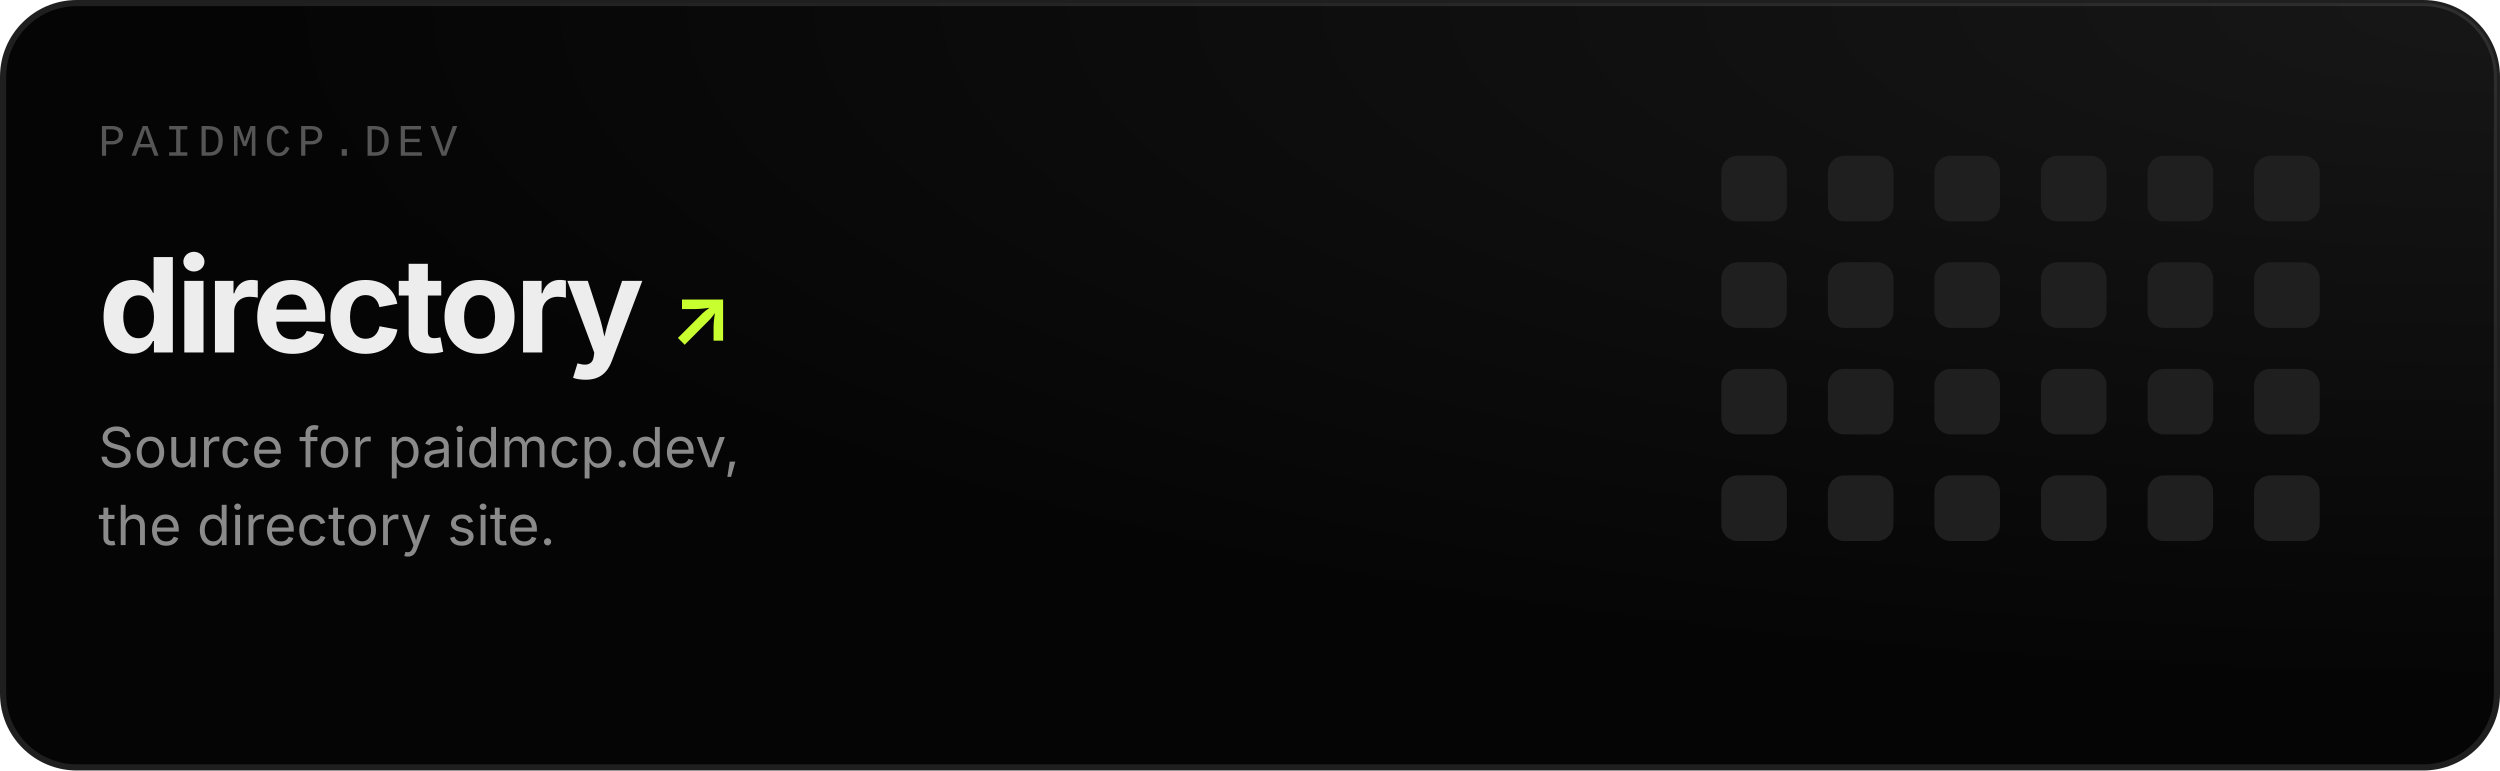
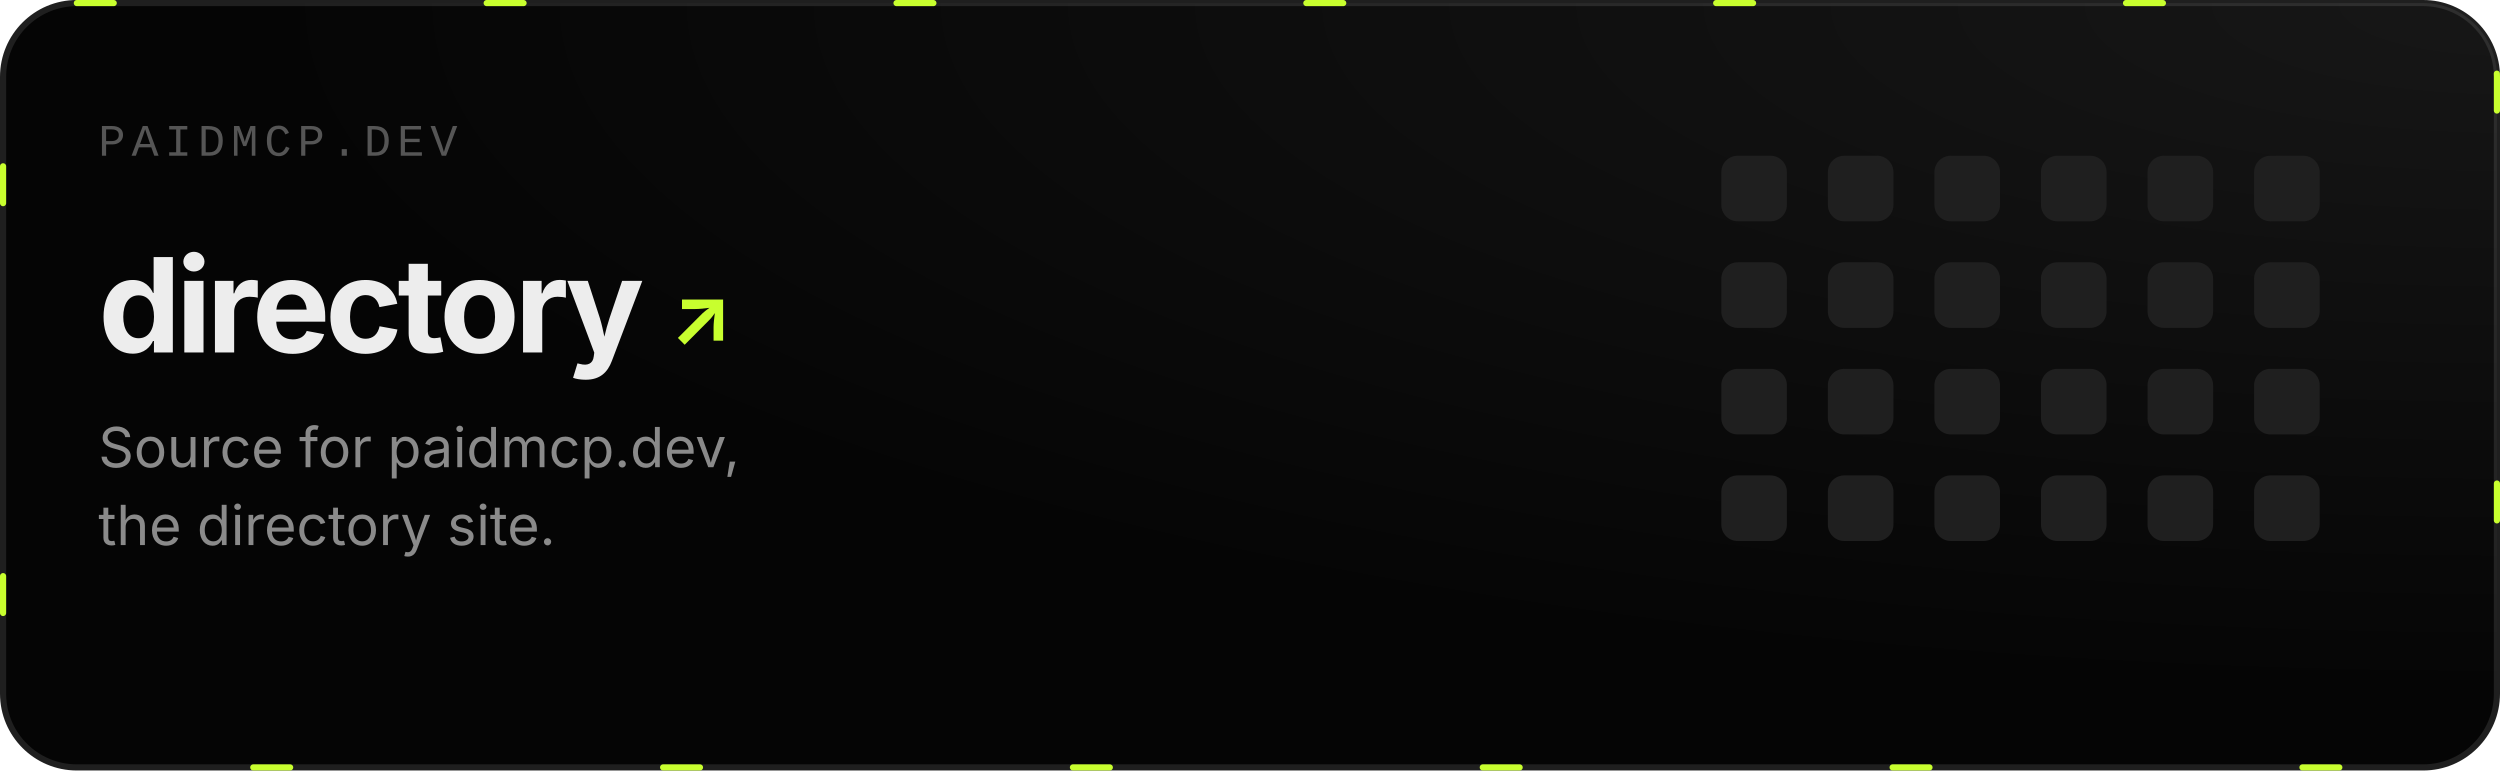
<svg xmlns="http://www.w3.org/2000/svg" viewBox="0 0 610 188" role="img" aria-label="paidmcp/directory: Source for paidmcp.dev, the directory site.">
  <defs>
    <radialGradient id="c" cx="1" cy="0" r=".9">
      <stop offset="0" stop-color="#fff" stop-opacity=".07" />
      <stop offset="1" stop-color="#fff" stop-opacity="0" />
    </radialGradient>
    <style>
- .sh{animation:sh 3.600s ease-in-out infinite}@keyframes sh{0%,100%{fill:#2E2E2E}12%{fill:#6a6a6a}30%{fill:#2E2E2E}}
- .tw{opacity:0;animation:tw 4.900s ease-in-out infinite}@keyframes tw{0%,100%{opacity:0}10%,24%{opacity:1}40%{opacity:0}}
+ .bm{stroke-dasharray:9 91;animation:bm 7s linear infinite}@keyframes bm{to{stroke-dashoffset:-100}}
+ .sh{animation:sh 3.6s ease-in-out infinite}@keyframes sh{0%,100%{fill:#2E2E2E}12%{fill:#6a6a6a}30%{fill:#2E2E2E}}
+ .tw{opacity:0;animation:tw 4.9s ease-in-out infinite}@keyframes tw{0%,100%{opacity:0}10%,24%{opacity:1}40%{opacity:0}}
.cap{transform-origin:left;animation:cap 5s cubic-bezier(.3,0,.2,1) infinite}@keyframes cap{0%{transform:scaleX(0)}70%,88%{transform:scaleX(.72);opacity:1}100%{transform:scaleX(.72);opacity:0}}
@media (prefers-reduced-motion: reduce){*{animation:none!important}}</style>
  </defs>
  <rect x=".75" y=".75" width="608.5" height="186.5" rx="18" fill="#050505" stroke="#1F1F1F" stroke-width="1.5" />
  <rect x=".75" y=".75" width="608.5" height="186.5" rx="18" fill="url(#c)" />
+   <rect class="bm" style="animation-delay:-3.5s" x=".75" y=".75" width="608.5" height="186.5" rx="18" pathLength="100" fill="none" stroke="#C8FF2E" stroke-width="1.5" stroke-linecap="round" />
  <text x="24" y="38" font-family="ui-monospace,SFMono-Regular,'SF Mono',Menlo,Consolas,'Liberation Mono',monospace" font-size="11" letter-spacing="1.5" fill="#555555">PAIDMCP.DEV</text>
  <text x="24" y="86" font-family="Inter,-apple-system,BlinkMacSystemFont,'Segoe UI',Helvetica,Arial,sans-serif" font-weight="650" font-size="32" letter-spacing="-1.2" fill="#EDEDED">directory<tspan fill="#C8FF2E" dx="6" font-size="20" dy="-2">↗</tspan>
  </text>
  <text x="24" y="114" font-family="Inter,-apple-system,BlinkMacSystemFont,'Segoe UI',Helvetica,Arial,sans-serif" font-size="13.5" fill="#8A8A8A">Source for paidmcp.dev,</text>
  <text x="24" y="133" font-family="Inter,-apple-system,BlinkMacSystemFont,'Segoe UI',Helvetica,Arial,sans-serif" font-size="13.5" fill="#8A8A8A">the directory site.</text>
  <g transform="translate(420 38)">
    <rect x="0" y="0" width="16" height="16" rx="4" fill="#1F1F1F" />
    <rect x="26" y="0" width="16" height="16" rx="4" fill="#1F1F1F" />
    <rect class="tw" style="animation-delay:0.0s" x="26" y="0" width="16" height="16" rx="4" fill="#C8FF2E" />
    <rect x="52" y="0" width="16" height="16" rx="4" fill="#1F1F1F" />
    <rect x="78" y="0" width="16" height="16" rx="4" fill="#1F1F1F" />
    <rect x="104" y="0" width="16" height="16" rx="4" fill="#1F1F1F" />
    <rect class="tw" style="animation-delay:0.7s" x="104" y="0" width="16" height="16" rx="4" fill="#C8FF2E" />
    <rect x="130" y="0" width="16" height="16" rx="4" fill="#1F1F1F" />
    <rect x="0" y="26" width="16" height="16" rx="4" fill="#1F1F1F" />
    <rect x="26" y="26" width="16" height="16" rx="4" fill="#1F1F1F" />
    <rect x="52" y="26" width="16" height="16" rx="4" fill="#1F1F1F" />
    <rect class="tw" style="animation-delay:1.4s" x="52" y="26" width="16" height="16" rx="4" fill="#C8FF2E" />
    <rect x="78" y="26" width="16" height="16" rx="4" fill="#1F1F1F" />
    <rect x="104" y="26" width="16" height="16" rx="4" fill="#1F1F1F" />
    <rect x="130" y="26" width="16" height="16" rx="4" fill="#1F1F1F" />
    <rect class="tw" style="animation-delay:2.1s" x="130" y="26" width="16" height="16" rx="4" fill="#C8FF2E" />
    <rect x="0" y="52" width="16" height="16" rx="4" fill="#1F1F1F" />
    <rect x="26" y="52" width="16" height="16" rx="4" fill="#1F1F1F" />
    <rect x="52" y="52" width="16" height="16" rx="4" fill="#1F1F1F" />
    <rect x="78" y="52" width="16" height="16" rx="4" fill="#1F1F1F" />
    <rect class="tw" style="animation-delay:2.8s" x="78" y="52" width="16" height="16" rx="4" fill="#C8FF2E" />
    <rect x="104" y="52" width="16" height="16" rx="4" fill="#1F1F1F" />
    <rect x="130" y="52" width="16" height="16" rx="4" fill="#1F1F1F" />
    <rect x="0" y="78" width="16" height="16" rx="4" fill="#1F1F1F" />
    <rect class="tw" style="animation-delay:3.5s" x="0" y="78" width="16" height="16" rx="4" fill="#C8FF2E" />
    <rect x="26" y="78" width="16" height="16" rx="4" fill="#1F1F1F" />
    <rect x="52" y="78" width="16" height="16" rx="4" fill="#1F1F1F" />
    <rect x="78" y="78" width="16" height="16" rx="4" fill="#1F1F1F" />
    <rect x="104" y="78" width="16" height="16" rx="4" fill="#1F1F1F" />
    <rect class="tw" style="animation-delay:4.2s" x="104" y="78" width="16" height="16" rx="4" fill="#C8FF2E" />
    <rect x="130" y="78" width="16" height="16" rx="4" fill="#1F1F1F" />
  </g>
</svg>
